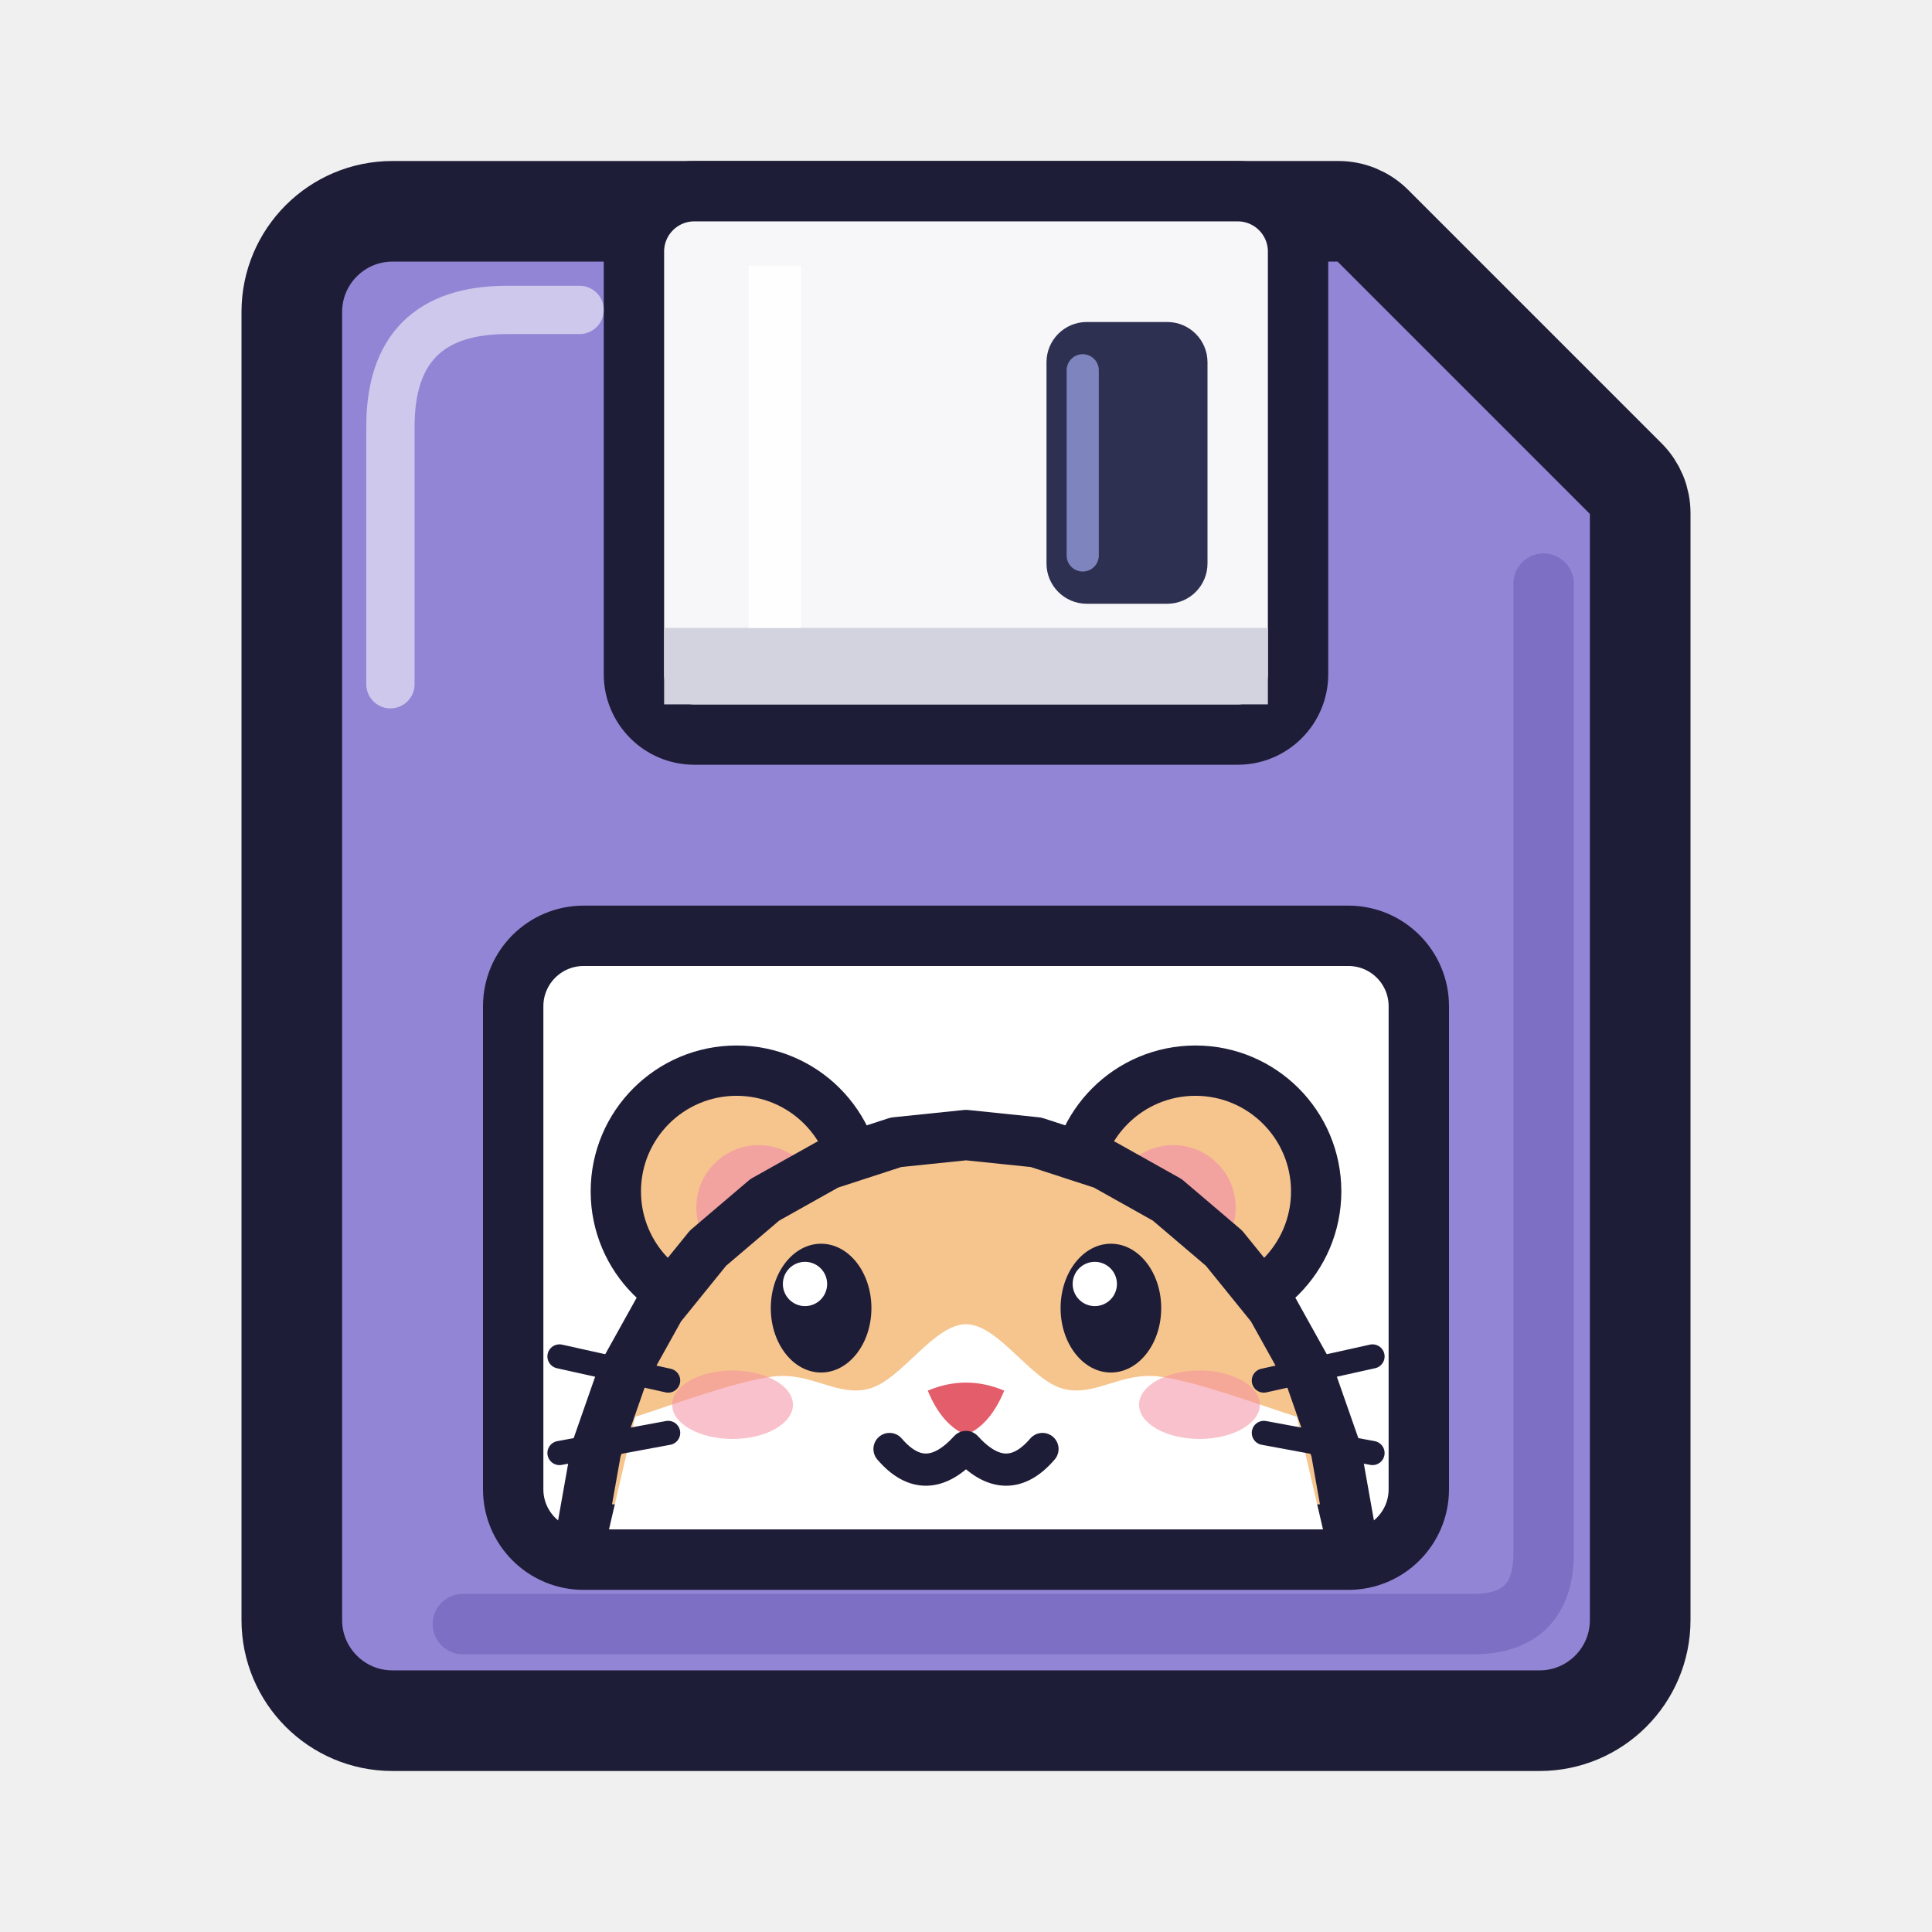
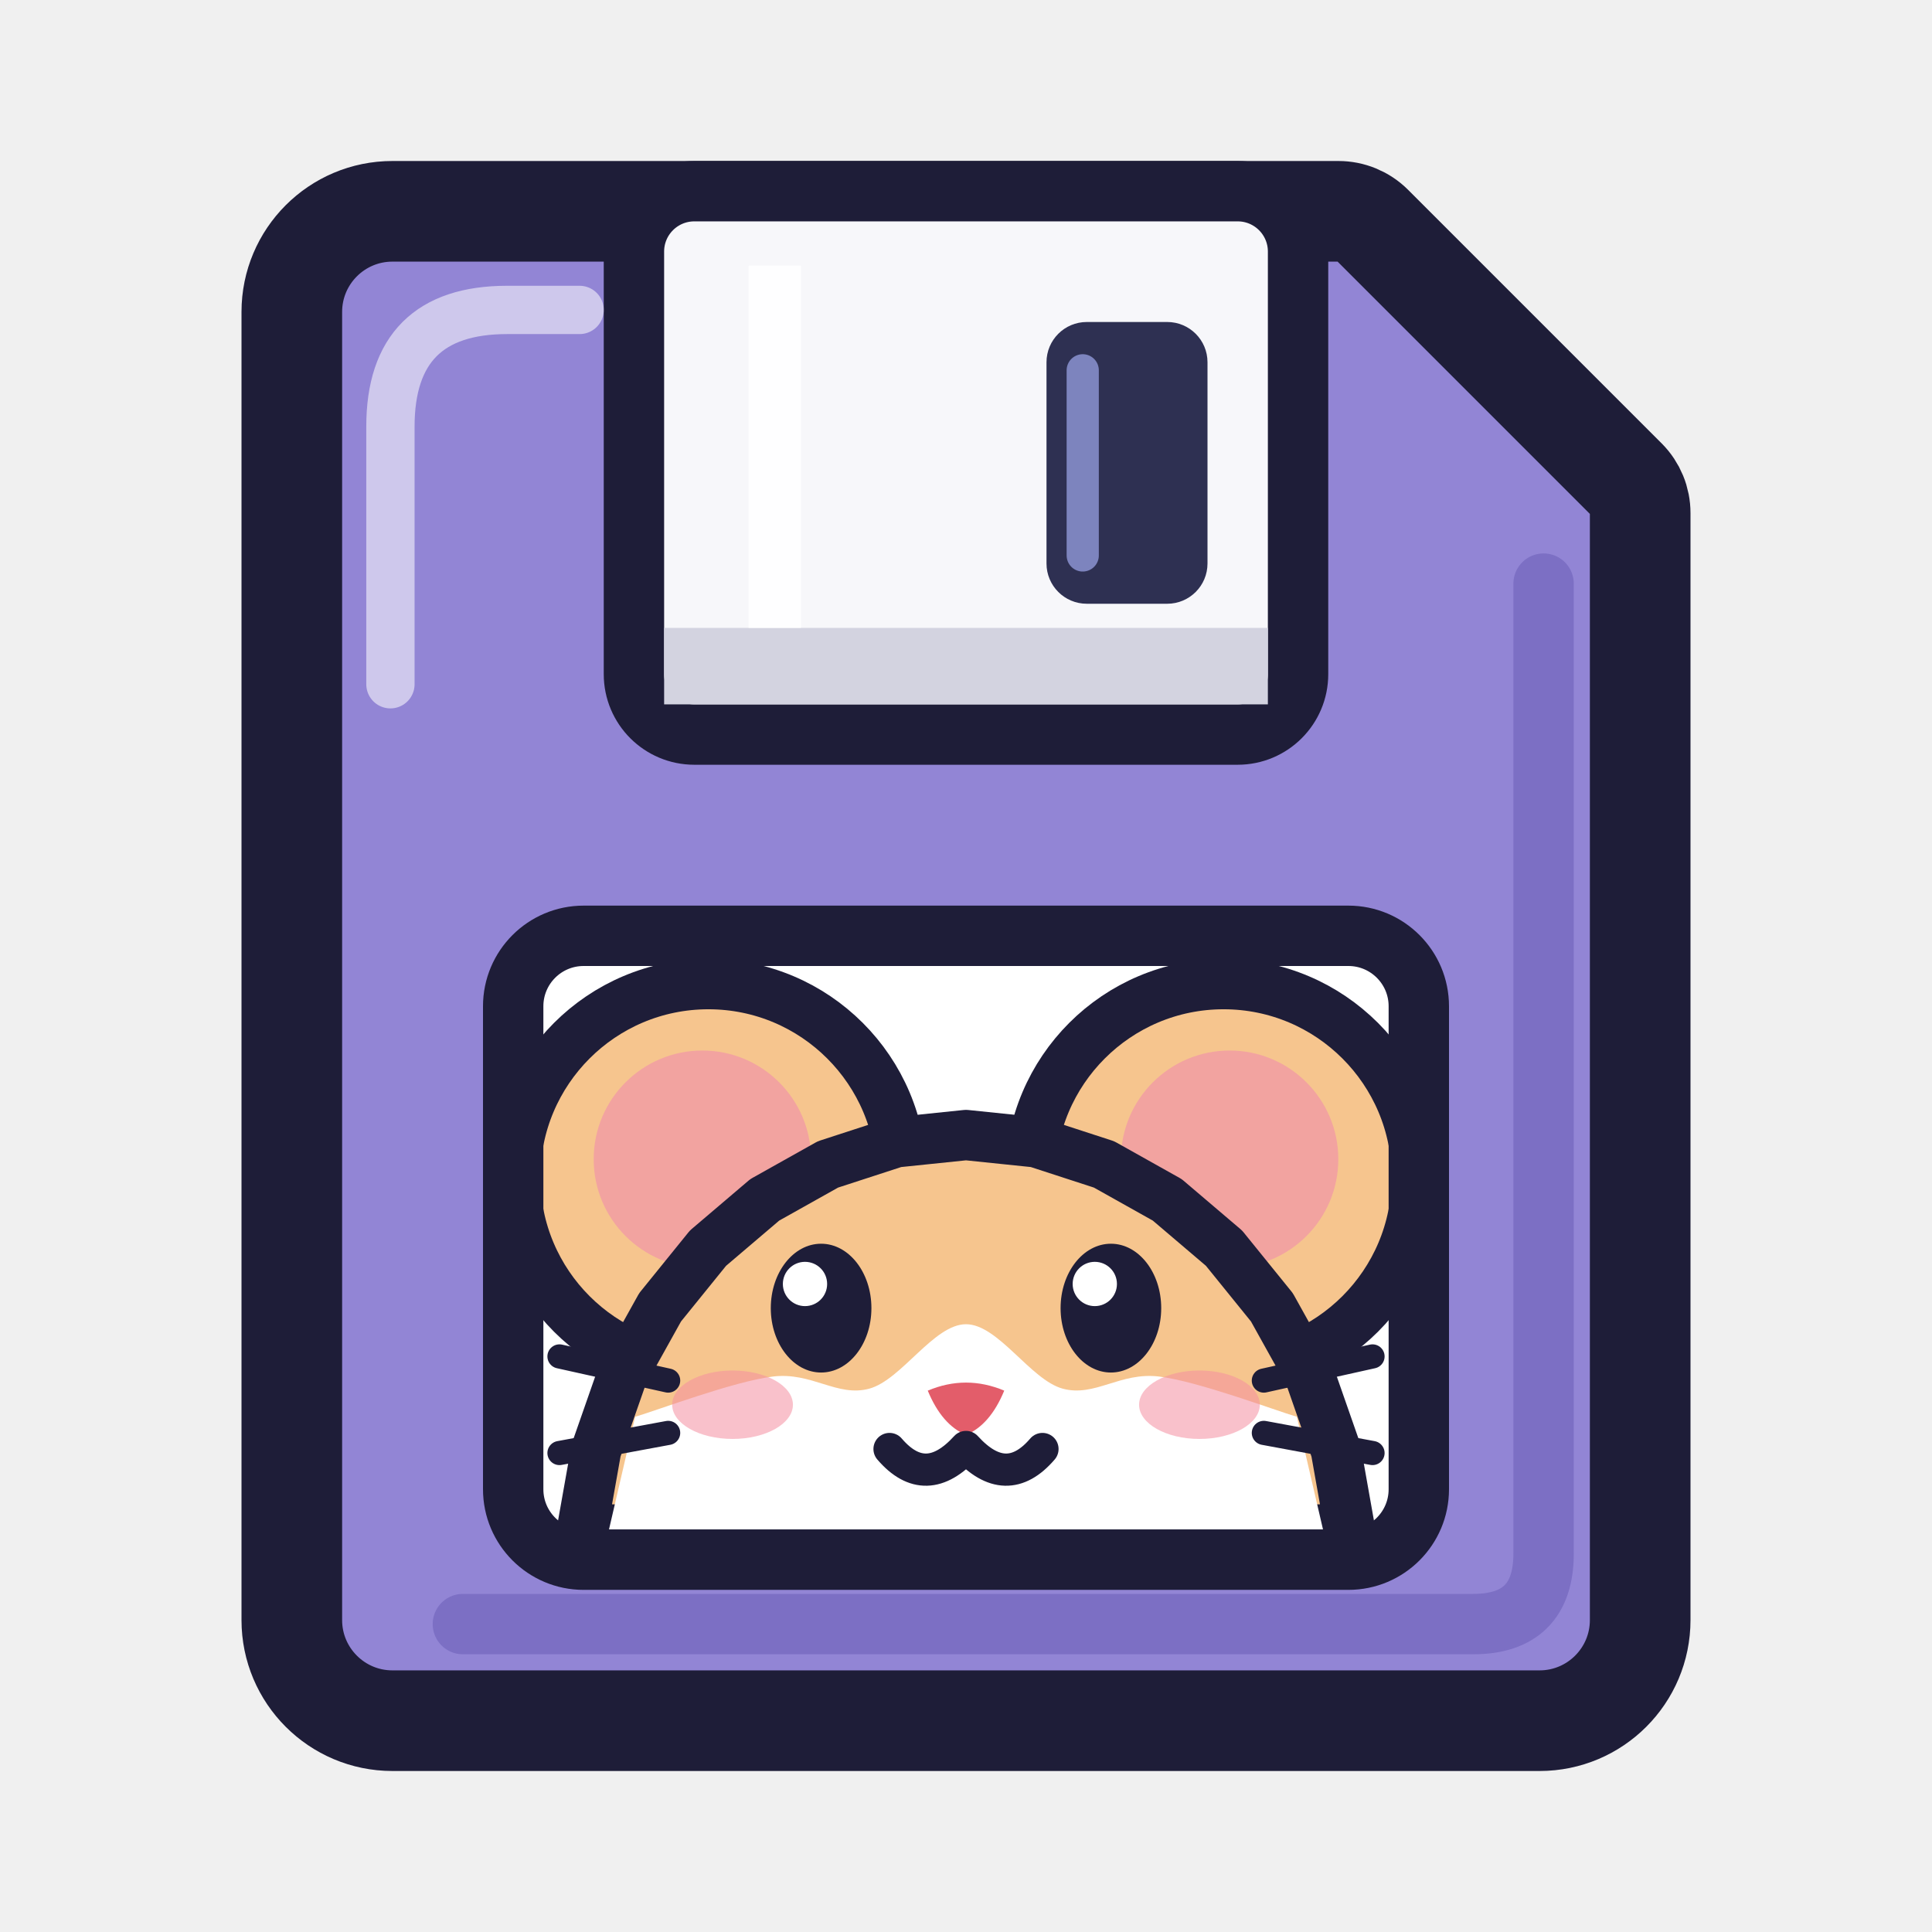
<svg xmlns="http://www.w3.org/2000/svg" width="48" height="48" viewBox="0 0 48 48">
  <g id="body">
    <path id="floppy" d="M7.25 7.75A2.5 2.5 0 0 1 9.75 5.25L33.25 5.25A1.2 1.2 0 0 1 34.1 5.6L40.4 11.9A1.2 1.2 0 0 1 40.75 12.75L40.75 40.25A2.5 2.5 0 0 1 38.25 42.75L9.75 42.75A2.5 2.5 0 0 1 7.25 40.25Z" fill="#9285D5" stroke="#1E1D38" stroke-width="2.5" stroke-linejoin="round" />
  </g>
  <g id="body_fx">
    <path id="shade" d="M38.35 14.5V38.6Q38.35 40.35 36.6 40.35H11.5" fill="none" stroke="#6A5EB6" stroke-width="1.5" stroke-opacity="0.55" stroke-linecap="round" />
  </g>
  <g id="shutter">
    <path id="shutter_plate" d="M15.75 6.25A1.5 1.5 0 0 1 17.25 4.75L30.75 4.75A1.5 1.5 0 0 1 32.25 6.25L32.25 16.75A1.5 1.5 0 0 1 30.75 18.25L17.25 18.25A1.5 1.5 0 0 1 15.75 16.75Z" fill="#F7F7FA" stroke="#1E1D38" stroke-width="1.5" stroke-linejoin="round" />
    <rect id="slot" x="26" y="8" width="4" height="7" rx="1" fill="#2E3052" />
    <rect id="shutter_shade" x="16.5" y="15.6" width="15" height="1.9" fill="#D3D3E0" />
    <rect id="shutter_sheen" x="18.6" y="6.6" width="1.3" height="9" fill="#FFFFFF" fill-opacity="0.9" />
    <path id="slot_glint" d="M26.9 9.2V13.8" fill="none" stroke="#7D84BE" stroke-width="0.8" stroke-linecap="round" />
  </g>
  <g id="label">
    <path id="label_paper" d="M12.75 25A1.75 1.75 0 0 1 14.5 23.25L33.5 23.25A1.75 1.75 0 0 1 35.25 25L35.25 37A1.75 1.75 0 0 1 33.5 38.75L14.5 38.75A1.75 1.75 0 0 1 12.75 37Z" fill="#FFFFFF" />
  </g>
  <g id="hamster">
-     <circle id="ear0" cx="18.3" cy="29.6" r="3" fill="#F6C58E" stroke="#1E1D38" stroke-width="1.25" />
-     <circle id="ear0_in" cx="18.85" cy="30" r="1.55" fill="#F2A3A0" />
-     <circle id="ear1" cx="29.7" cy="29.6" r="3" fill="#F6C58E" stroke="#1E1D38" stroke-width="1.25" />
-     <circle id="ear1_in" cx="29.15" cy="30" r="1.55" fill="#F2A3A0" />
+     <circle id="ear0" cx="17.6" cy="29.25" r="4.8" fill="#F6C58E" stroke="#1E1D38" stroke-width="1.25" />
+     <circle id="ear0_in" cx="17.45" cy="28.8" r="2.7" fill="#F2A3A0" />
+     <circle id="ear1" cx="30.4" cy="29.25" r="4.8" fill="#F6C58E" stroke="#1E1D38" stroke-width="1.25" />
+     <circle id="ear1_in" cx="30.55" cy="28.8" r="2.7" fill="#F2A3A0" />
    <path id="head" d="M14.46 38L14.81 36.03L15.46 34.17L16.4 32.48L17.59 31.01L19 29.81L20.57 28.93L22.26 28.38L24 28.2L25.74 28.38L27.43 28.93L29 29.81L30.41 31.01L31.6 32.48L32.54 34.17L33.19 36.03L33.54 38Z" fill="#F6C58E" stroke="#1E1D38" stroke-width="1.25" stroke-linejoin="round" />
    <path id="muzzle" d="M15.78 35.2C16.35 35.03 18.23 34.32 19.2 34.2C20.17 34.08 20.8 34.72 21.6 34.5C22.4 34.28 23.2 32.9 24 32.9C24.8 32.9 25.6 34.28 26.4 34.5C27.2 34.72 27.83 34.08 28.8 34.2C29.77 34.32 31.65 35.03 32.22 35.2L32.87 38L15.13 38Z" fill="#FFFFFF" />
    <ellipse id="eye0" cx="20.4" cy="32.5" rx="1.25" ry="1.6" fill="#1E1D38" />
    <circle id="eye0_hl" cx="20" cy="31.9" r="0.55" fill="#FFFFFF" />
    <ellipse id="eye1" cx="27.6" cy="32.5" rx="1.25" ry="1.6" fill="#1E1D38" />
    <circle id="eye1_hl" cx="27.2" cy="31.9" r="0.55" fill="#FFFFFF" />
    <path id="nose" d="M23.05 34.55Q24 34.15 24.95 34.55Q24.6 35.4 24 35.65Q23.4 35.4 23.05 34.55Z" fill="#E35D6A" />
    <path id="mouth" d="M22.1 36Q23 37.05 24 35.95Q25 37.05 25.9 36" fill="none" stroke="#1E1D38" stroke-width="0.8" stroke-linecap="round" stroke-linejoin="round" />
    <path id="whisker_l0" d="M16.6 34.3L13.9 33.7" fill="none" stroke="#1E1D38" stroke-width="0.6" stroke-linecap="round" />
    <path id="whisker_r0" d="M31.4 34.3L34.1 33.7" fill="none" stroke="#1E1D38" stroke-width="0.6" stroke-linecap="round" />
    <path id="whisker_l1" d="M16.6 35.6L13.9 36.1" fill="none" stroke="#1E1D38" stroke-width="0.6" stroke-linecap="round" />
    <path id="whisker_r1" d="M31.4 35.6L34.1 36.1" fill="none" stroke="#1E1D38" stroke-width="0.6" stroke-linecap="round" />
    <ellipse id="blush0" cx="18.2" cy="34.9" rx="1.5" ry="0.85" fill="#F48FA0" fill-opacity="0.55" />
    <ellipse id="blush1" cx="29.8" cy="34.9" rx="1.5" ry="0.85" fill="#F48FA0" fill-opacity="0.55" />
  </g>
  <g id="ink">
    <path id="label_frame" d="M12.75 25A1.75 1.75 0 0 1 14.5 23.25L33.5 23.25A1.75 1.75 0 0 1 35.25 25L35.25 37A1.75 1.75 0 0 1 33.5 38.75L14.5 38.75A1.75 1.75 0 0 1 12.75 37Z" fill="none" stroke="#1E1D38" stroke-width="1.5" stroke-linejoin="round" />
  </g>
  <g id="glint">
    <path id="gloss" d="M9.7 17V10.6Q9.7 7.7 12.6 7.7H14.4" fill="none" stroke="#FFFFFF" stroke-width="1.2" stroke-opacity="0.55" stroke-linecap="round" />
  </g>
</svg>
